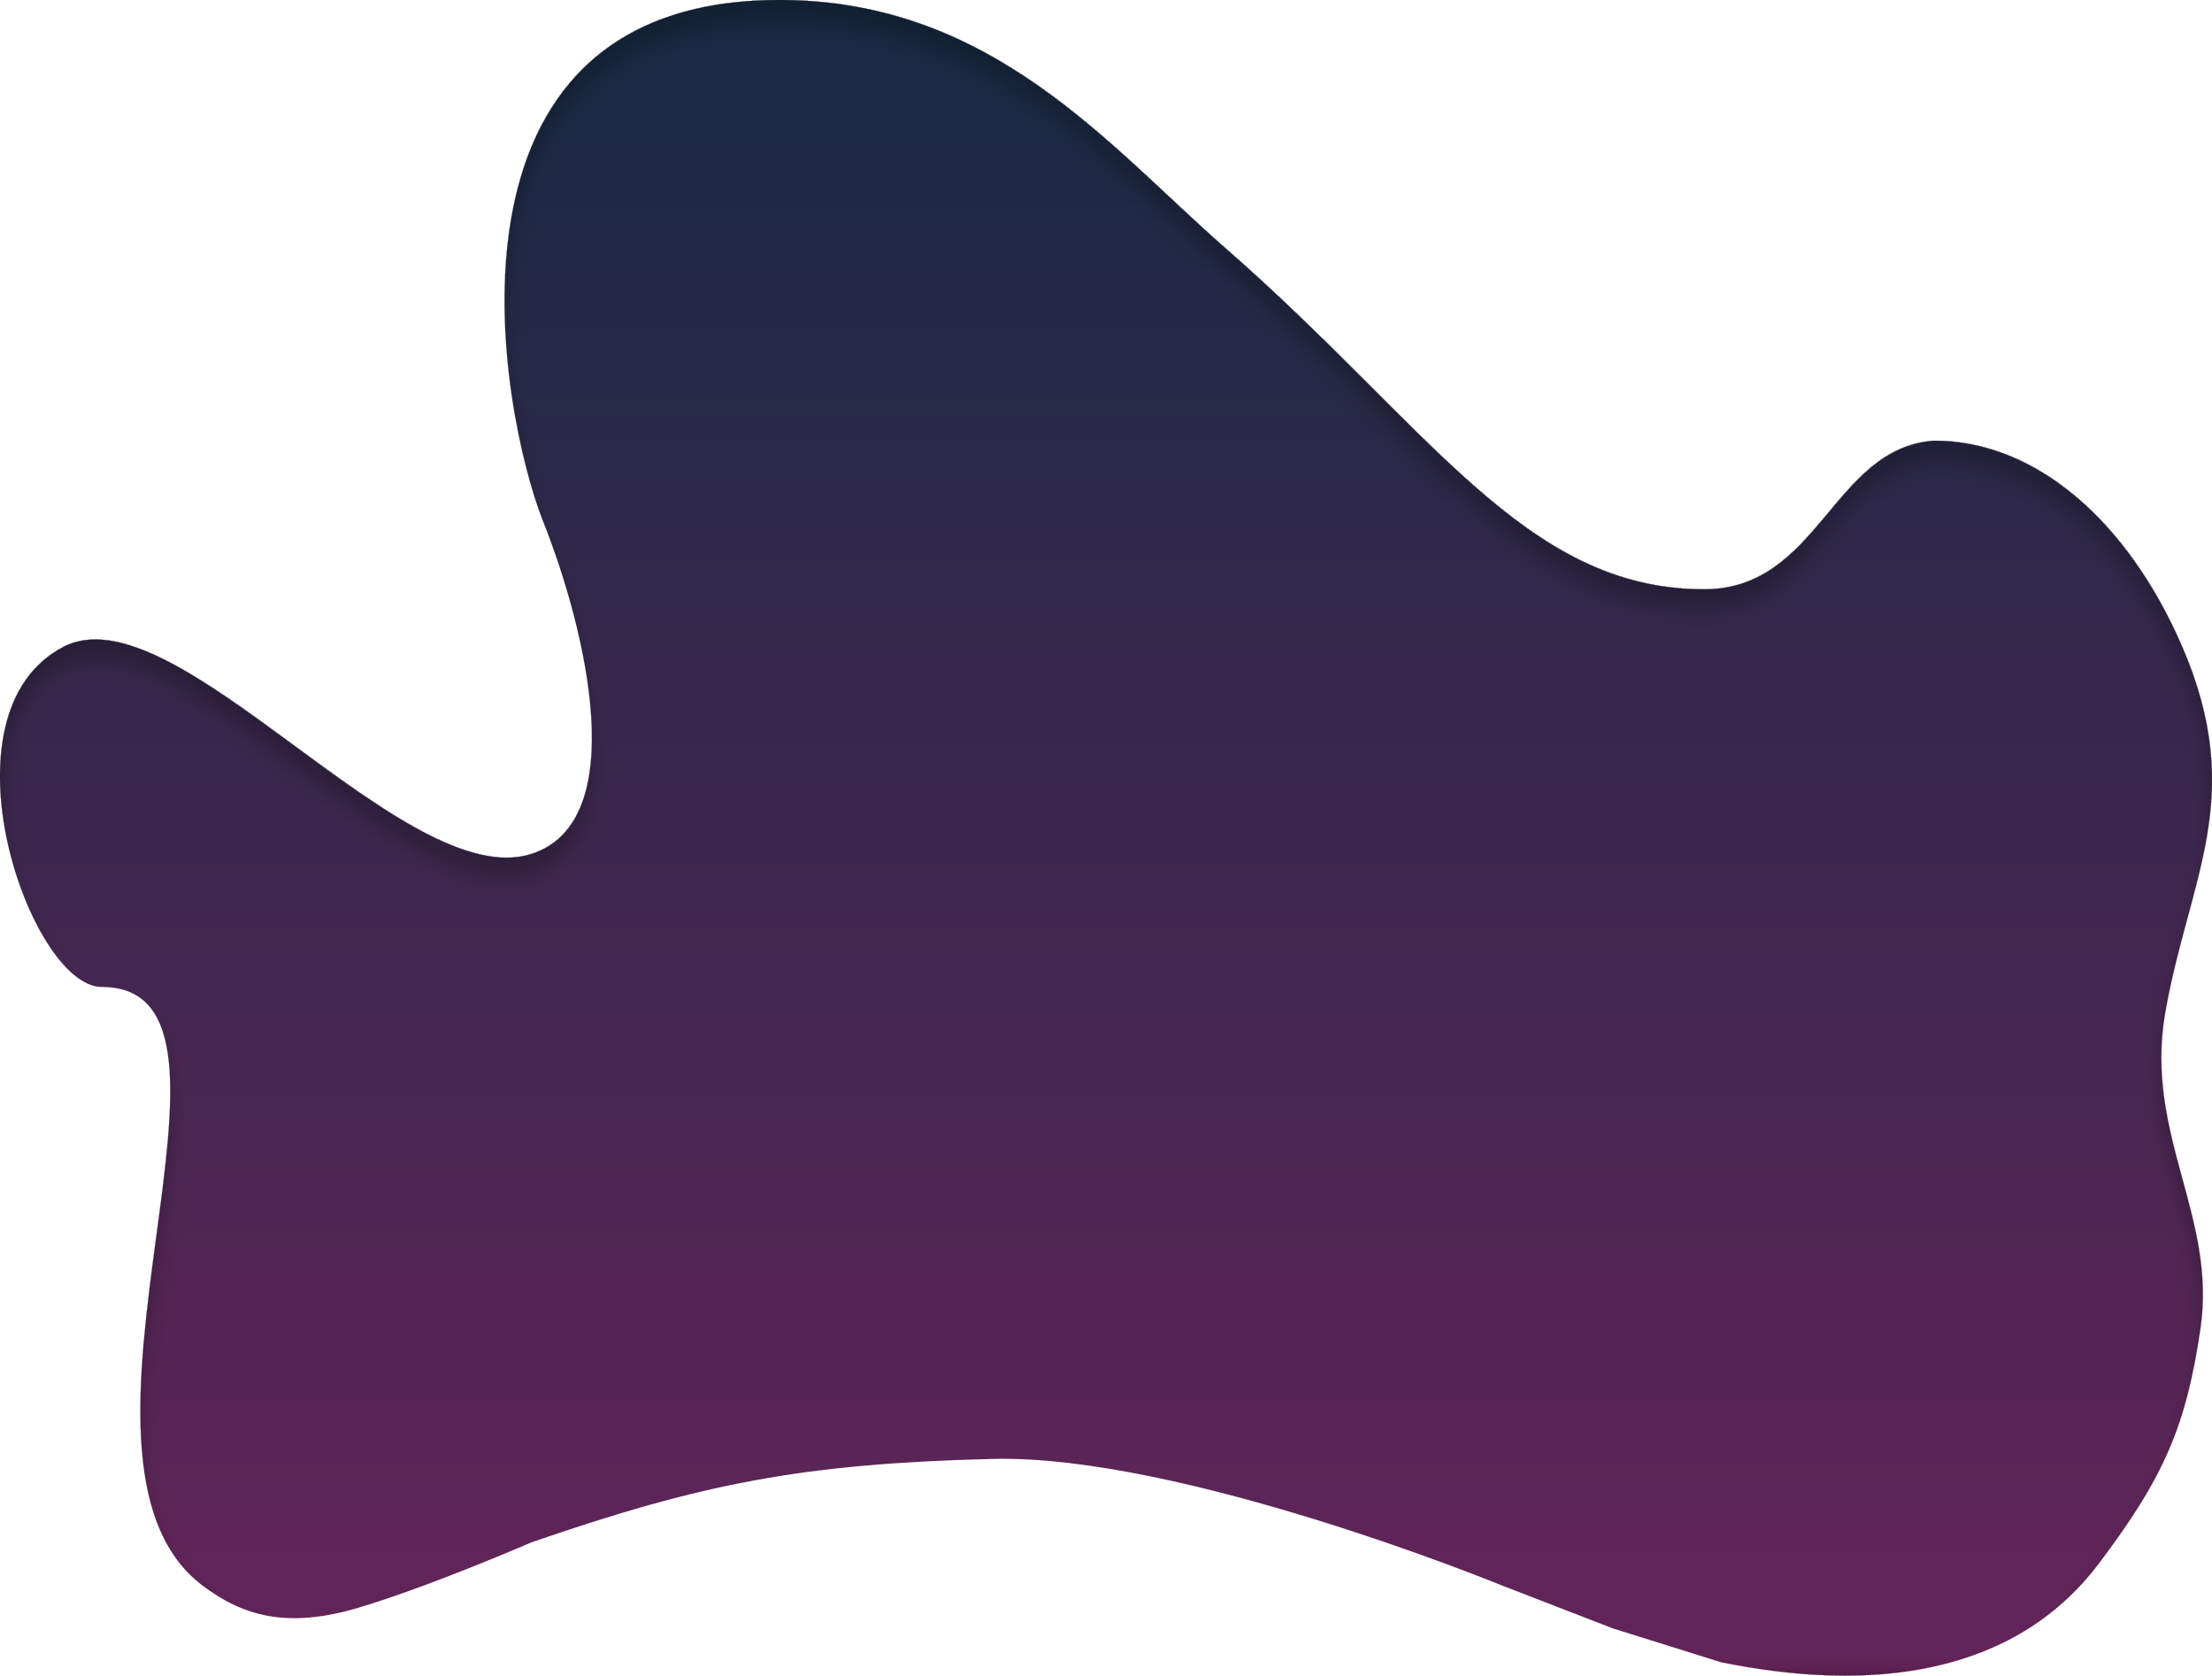
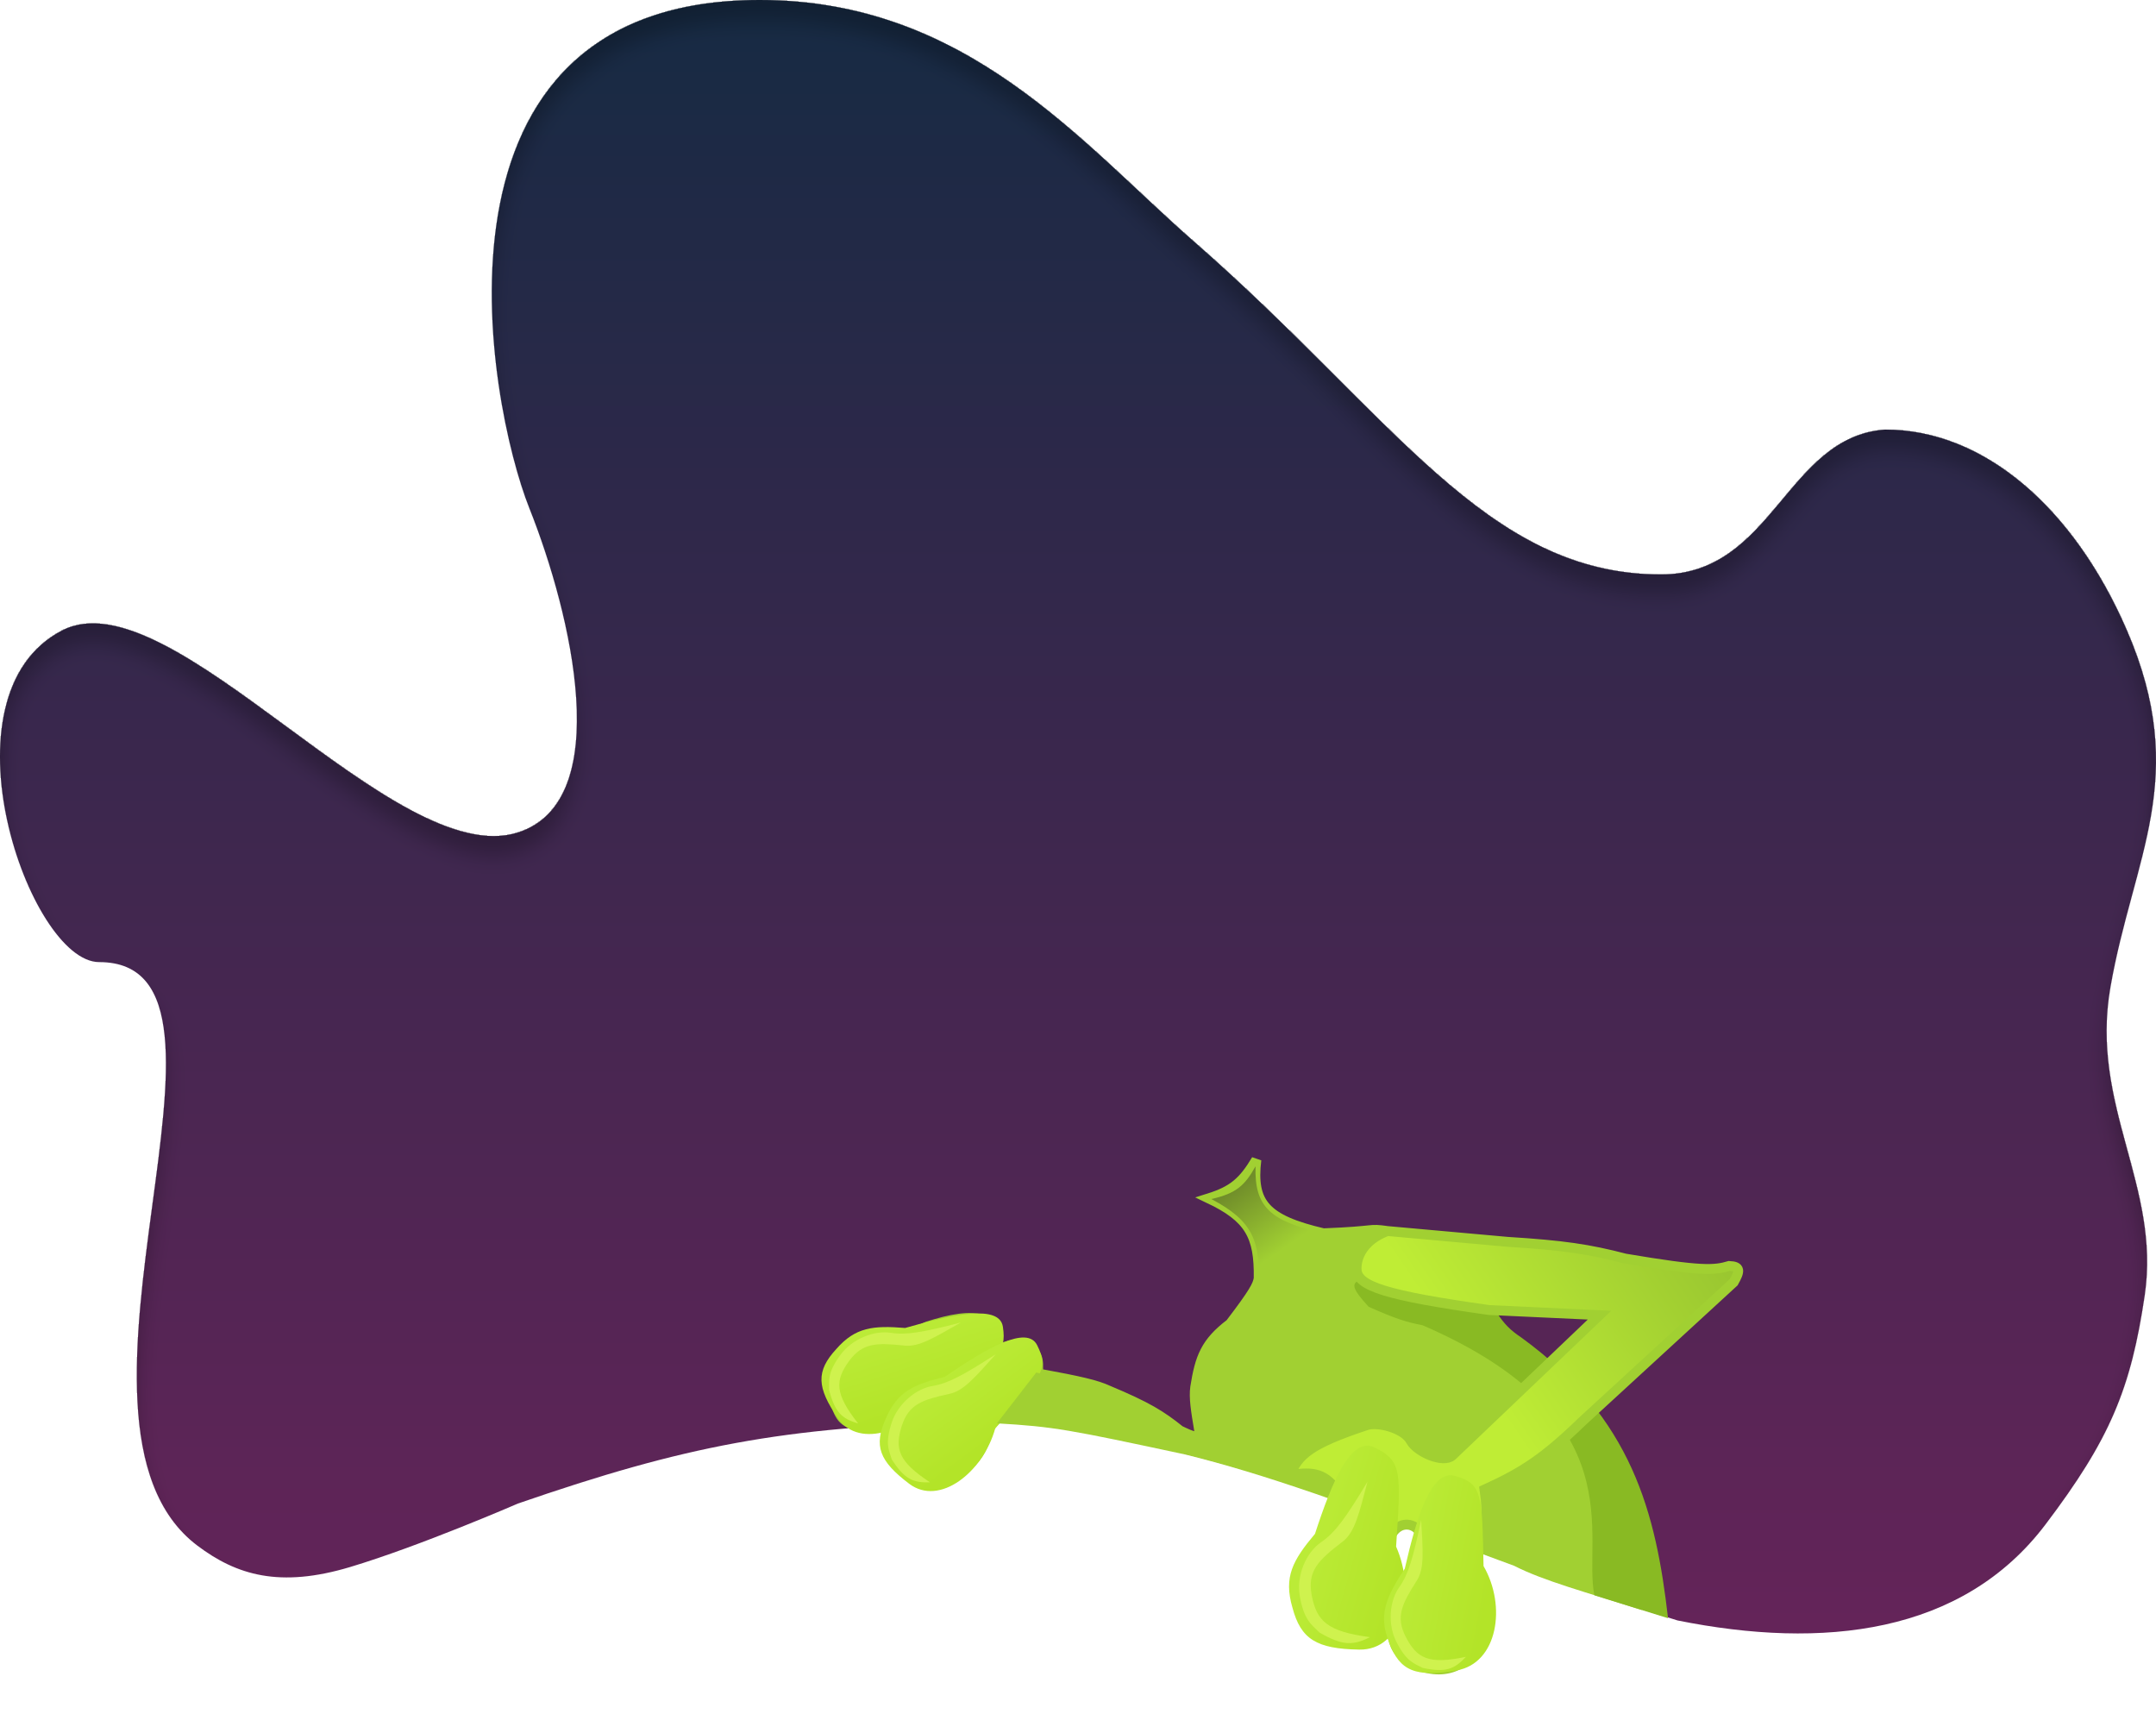
- <svg xmlns="http://www.w3.org/2000/svg" width="437" height="331" viewBox="0 0 437 331" fill="none">
+ <svg xmlns="http://www.w3.org/2000/svg" width="437" height="351" viewBox="0 0 437 351" fill="none">
  <g filter="url(#filter0_i)">
    <path d="M107.308 103.017C98.794 81.641 83.269 -0.033 154.007 9.81106e-06C196.063 9.81106e-06 219.283 29.102 241.988 48.933C282.495 84.314 301.094 116.409 336.677 116.409C359.381 116.409 362.026 88.507 382.086 87.049C402.211 87.049 420.412 103.017 431.107 127.741C444.03 157.616 432.337 173.723 427.753 200.111C423.592 224.062 437.978 240.288 434.719 262.436C431.913 281.512 427.626 291.713 414.595 308.923C397.726 331.2 369.466 334.291 340.031 328.367L318.639 321.671L296.685 313.172C296.685 313.172 233.51 287.252 196.063 288.191C158.615 289.129 138.762 293.01 104.986 304.673C104.986 304.673 85.12 313.301 70.929 317.55C56.739 321.8 47.967 319.223 39.968 313.172C6.944 288.191 55.214 194.96 20.102 194.96C5.911 194.96 -12.923 140.876 12.62 127.741C34.656 116.409 79.96 176.674 104.986 168.691C124.853 162.353 115.823 124.393 107.308 103.017Z" fill="url(#paint0_linear)" />
  </g>
+   <path d="M279.89 249.21L302.213 265.805C328.489 295.432 335.844 311.362 332.785 326.251C321.266 322.576 312.843 320.331 306.906 317.292C272.584 304.575 256.301 298.694 240.216 294.731C241.781 294.021 243.738 289.953 243.156 288.163C241.428 278.386 243.272 273.523 250.748 267.506C259.696 250.361 266.696 248.901 279.89 249.21Z" fill="#A1D032" />
+   <path d="M276.311 259.273C285.098 263.167 290.87 264.702 303.258 265.822C304.955 268.394 306.094 269.509 308.385 271.055C330.847 287.402 335.645 306.537 338.093 327.909L323.163 323.264C320.762 311.385 331.508 287.207 288.35 268.552C284.963 267.901 282.637 267.143 277.404 264.794C274.014 261.109 273.56 259.791 276.311 259.273Z" fill="#89BA23" />
+   <path d="M305.559 251.643L281.22 249.455C274.33 252.08 274.981 257.343 274.981 257.343C275.197 260.632 280.871 262.513 301.819 265.463L324.211 266.502L294.374 294.951C292.584 296.611 287.211 294.251 285.95 291.97C284.684 289.485 279.356 288.031 277.006 288.806C265.334 292.655 263.119 294.889 261.475 298.913C266.437 298.065 268.649 298.704 271.283 302.383C272.653 305.268 272.412 306.867 271.222 309.703C270.695 311.113 268.71 313.954 263.552 320.985C262.06 327.8 266.146 330.546 269.055 331.422C275.729 333.432 277.709 331.331 280.39 326.025L281.234 313.246C282.593 306.155 290.297 308.422 288.385 315.776C288.385 315.776 284.61 323.847 283.047 326.965C281.484 330.083 281.591 335.628 288.202 337.737C294.812 339.847 299.068 335.616 299.754 331.729C299.754 331.729 298.453 320.99 299.215 315.707C301.358 310.501 301.706 307.459 300.9 301.848C308.546 298.37 312.877 295.599 320.746 287.991L351.401 259.832C352.691 257.551 352.819 256.631 350.5 256.53C347.5 257.418 344.905 257.659 329.417 255.037C322.005 253.109 316.838 252.348 305.559 251.643Z" fill="url(#paint1_linear)" />
+   <path d="M281.22 249.455C277.147 248.872 279.479 249.483 268.238 249.91C256.391 247.136 253.602 243.788 254.657 235.01C251.964 239.496 249.907 241.288 244.992 242.833C253.248 246.748 255.259 250.414 255.123 259.036C254.912 260.447 254.164 261.909 249.34 268.233C244.356 272.02 243.208 275.063 242.258 281.1C241.963 283.241 242.375 285.766 243.062 289.874C243.166 291.767 241.735 291.097 239.156 289.868C235.343 286.81 232.53 285.052 224.565 281.723C222.245 280.661 219.224 279.923 210.37 278.307C210.589 275.44 210.349 274.062 207.931 272.855C206.139 272.034 204.558 272.57 201.681 273.626C202.636 270.025 202.375 268.546 199.458 267.563C196.711 266.493 192.707 267.28 187.991 268.783C184.781 270.364 183.403 270.655 181.38 270.573C175.388 270.324 173.266 272.062 170.898 274.207C168.53 276.352 168.108 280.792 169.346 284.442C170.583 288.092 171.399 288.202 175.185 289.422L179.498 289.09C179.544 292.746 182.529 298.513 185.114 299.657C187.698 300.801 192.191 300.989 196.124 297.128C198.677 294.762 199.23 293.082 200.224 290.09C200.547 289.054 201.613 287.651 208.759 280.261M281.22 249.455L305.559 251.643C316.838 252.348 322.005 253.109 329.417 255.037C344.905 257.659 347.5 257.418 350.5 256.53C352.819 256.631 352.691 257.551 351.401 259.832L320.746 287.991C312.877 295.599 308.546 298.37 300.9 301.848C301.706 307.459 301.358 310.501 299.215 315.707C298.453 320.99 299.754 331.729 299.754 331.729C299.068 335.616 294.812 339.847 288.202 337.737C281.591 335.628 281.484 330.083 283.047 326.965C284.61 323.847 288.385 315.776 288.385 315.776C290.297 308.422 282.593 306.155 281.234 313.246L280.39 326.025C277.709 331.331 275.729 333.432 269.055 331.422C266.146 330.546 262.06 327.8 263.552 320.985C268.71 313.954 270.695 311.113 271.222 309.703C272.412 306.867 272.653 305.268 271.283 302.383C268.649 298.704 266.437 298.065 261.475 298.913C263.119 294.889 265.334 292.655 277.006 288.806C279.356 288.031 284.684 289.485 285.95 291.97C287.211 294.251 292.584 296.611 294.374 294.951L324.211 266.502L301.819 265.463C280.871 262.513 275.197 260.632 274.981 257.343C274.981 257.343 274.33 252.08 281.22 249.455Z" stroke="#A1D032" stroke-width="2" />
+   <path d="M189.927 282.219C202.123 275.294 204.091 274.355 203.279 268.871C202.611 264.355 193.49 266.199 183.466 269.097C176.989 268.58 173.392 268.922 169.499 273.375C165.391 277.842 165.504 281.122 169.862 287.427C174.22 293.731 184.8 289.9 189.927 282.219Z" fill="url(#paint2_linear)" />
+   <path d="M183.255 272.659C186.201 273.051 189.42 271.017 194.744 267.991C187.092 269.967 183.738 270.567 180.616 270.088C177.217 269.517 172.754 271.31 170.405 274.476C167.761 278.038 168.058 279.528 168.043 281.622C169.225 286.232 170.657 287.482 173.939 288.454C169.154 282.384 169.238 279.734 172.129 275.756C174.86 272.059 177.753 272.085 183.255 272.659Z" fill="#CFF24E" />
+   <path d="M201.724 289.442C211.132 279.041 212.706 277.532 210.215 272.579C208.164 268.501 200.081 273.113 191.473 279.009C185.16 280.551 181.853 282.004 179.553 287.453C177.054 292.983 178.19 296.063 184.305 300.682C190.421 305.301 199.266 298.344 201.724 289.442Z" fill="url(#paint3_linear)" />
+   <path d="M192.389 282.459C195.31 281.906 197.728 278.965 201.834 274.422C195.188 278.698 192.192 280.32 189.077 280.844C185.671 281.369 181.996 284.472 180.758 288.215C179.365 292.426 180.114 293.748 180.757 295.741C183.326 299.747 185.078 300.485 188.499 300.378C182.051 296.116 181.299 293.573 182.797 288.889C184.23 284.522 186.985 283.639 192.389 282.459Z" fill="#CFF24E" />
+   <path d="M254.483 236.336C252.335 240.212 250.558 241.842 245.524 242.971C254.015 247.443 255.5 251.497 255.146 260.888C258.209 256.252 260.859 253.704 268.418 249.939C257.444 247.491 254.245 244.593 254.483 236.336Z" fill="url(#paint4_linear)" />
+   <path d="M210.023 278.141L202.06 288.427C213.673 289.09 216.801 289.724 240.216 294.731C242.271 293.856 243.218 292.8 243.202 291.744C241.665 291.422 240.571 290.969 238.557 290.086C228.631 282.94 222.32 280.44 210.023 278.141Z" fill="#A1D032" />
+   <path d="M282.976 313.397C283.946 298.343 284.271 296.026 278.568 293.289C273.871 291.035 269.983 300.197 266.536 310.812C262.042 316.169 260.143 319.538 261.961 325.754C263.658 332.166 266.84 334.131 275.514 334.273C284.187 334.415 287.093 322.725 282.976 313.397Z" fill="url(#paint5_linear)" />
+   <path d="M300.698 317.341C300.403 302.885 300.527 300.629 294.841 299.062C290.158 297.772 287.178 307.164 284.74 317.855C280.87 323.748 279.325 327.287 281.572 332.855C283.719 338.632 286.927 339.921 295.247 338.49C303.568 337.06 305.4 325.446 300.698 317.341Z" fill="url(#paint6_linear)" />
+   <path d="M287.118 320.372C288.78 317.908 288.392 314.12 288.052 308.006C286.415 315.737 285.459 319.008 283.641 321.59C281.617 324.38 281.236 329.174 283.025 332.688C285.038 336.64 286.505 337.038 288.373 337.983C293.027 338.976 294.784 338.251 297.115 335.744C289.549 337.328 287.214 336.073 284.939 331.713C282.844 327.622 284.155 325.043 287.118 320.372Z" fill="#CFF24E" />
+   <path d="M272.017 312.487C274.64 310.59 275.49 306.602 277.171 300.267C272.81 307.523 270.68 310.496 267.848 312.455C264.725 314.55 262.706 319.281 263.464 323.502C264.316 328.252 265.769 329.191 267.473 330.834C272.173 333.541 274.316 333.445 277.677 331.75C268.965 330.597 266.859 328.47 265.86 323.211C264.966 318.291 267.247 316.15 272.017 312.487Z" fill="#CFF24E" />
  <defs>
    <filter id="filter0_i" x="0" y="0" width="437" height="335" filterUnits="userSpaceOnUse" color-interpolation-filters="sRGB">
      <feFlood flood-opacity="0" result="BackgroundImageFix" />
      <feBlend mode="normal" in="SourceGraphic" in2="BackgroundImageFix" result="shape" />
      <feColorMatrix in="SourceAlpha" type="matrix" values="0 0 0 0 0 0 0 0 0 0 0 0 0 0 0 0 0 0 127 0" result="hardAlpha" />
      <feOffset dy="4" />
      <feGaussianBlur stdDeviation="2" />
      <feComposite in2="hardAlpha" operator="arithmetic" k2="-1" k3="1" />
      <feColorMatrix type="matrix" values="0 0 0 0 0 0 0 0 0 0 0 0 0 0 0 0 0 0 0.25 0" />
      <feBlend mode="normal" in2="shape" result="effect1_innerShadow" />
    </filter>
    <linearGradient id="paint0_linear" x1="217.36" y1="0" x2="217.36" y2="329.041" gradientUnits="userSpaceOnUse">
      <stop stop-color="#162A43" />
      <stop offset="1" stop-color="#642459" />
    </linearGradient>
+     <linearGradient id="paint1_linear" x1="305.879" y1="288.925" x2="352.711" y2="257.015" gradientUnits="userSpaceOnUse">
+       <stop stop-color="#BFED35" />
+       <stop offset="1" stop-color="#98C530" />
+     </linearGradient>
+     <linearGradient id="paint2_linear" x1="180.515" y1="269.204" x2="185.901" y2="285.548" gradientUnits="userSpaceOnUse">
+       <stop stop-color="#BBEB37" />
+       <stop offset="1" stop-color="#B3E428" />
+     </linearGradient>
+     <linearGradient id="paint3_linear" x1="188.705" y1="280.037" x2="198.945" y2="293.867" gradientUnits="userSpaceOnUse">
+       <stop stop-color="#BBEB37" />
+       <stop offset="1" stop-color="#B3E428" />
+     </linearGradient>
+     <linearGradient id="paint4_linear" x1="250.833" y1="240.317" x2="259.791" y2="253.257" gradientUnits="userSpaceOnUse">
+       <stop stop-color="#708D2A" />
+       <stop offset="1" stop-color="#A1D032" />
+     </linearGradient>
+     <linearGradient id="paint5_linear" x1="264.814" y1="313.467" x2="283.71" y2="318.792" gradientUnits="userSpaceOnUse">
+       <stop stop-color="#BBEB37" />
+       <stop offset="1" stop-color="#B3E428" />
+     </linearGradient>
+     <linearGradient id="paint6_linear" x1="283.306" y1="320.685" x2="301.502" y2="324.119" gradientUnits="userSpaceOnUse">
+       <stop stop-color="#BBEB37" />
+       <stop offset="1" stop-color="#B3E428" />
+     </linearGradient>
  </defs>
</svg>
